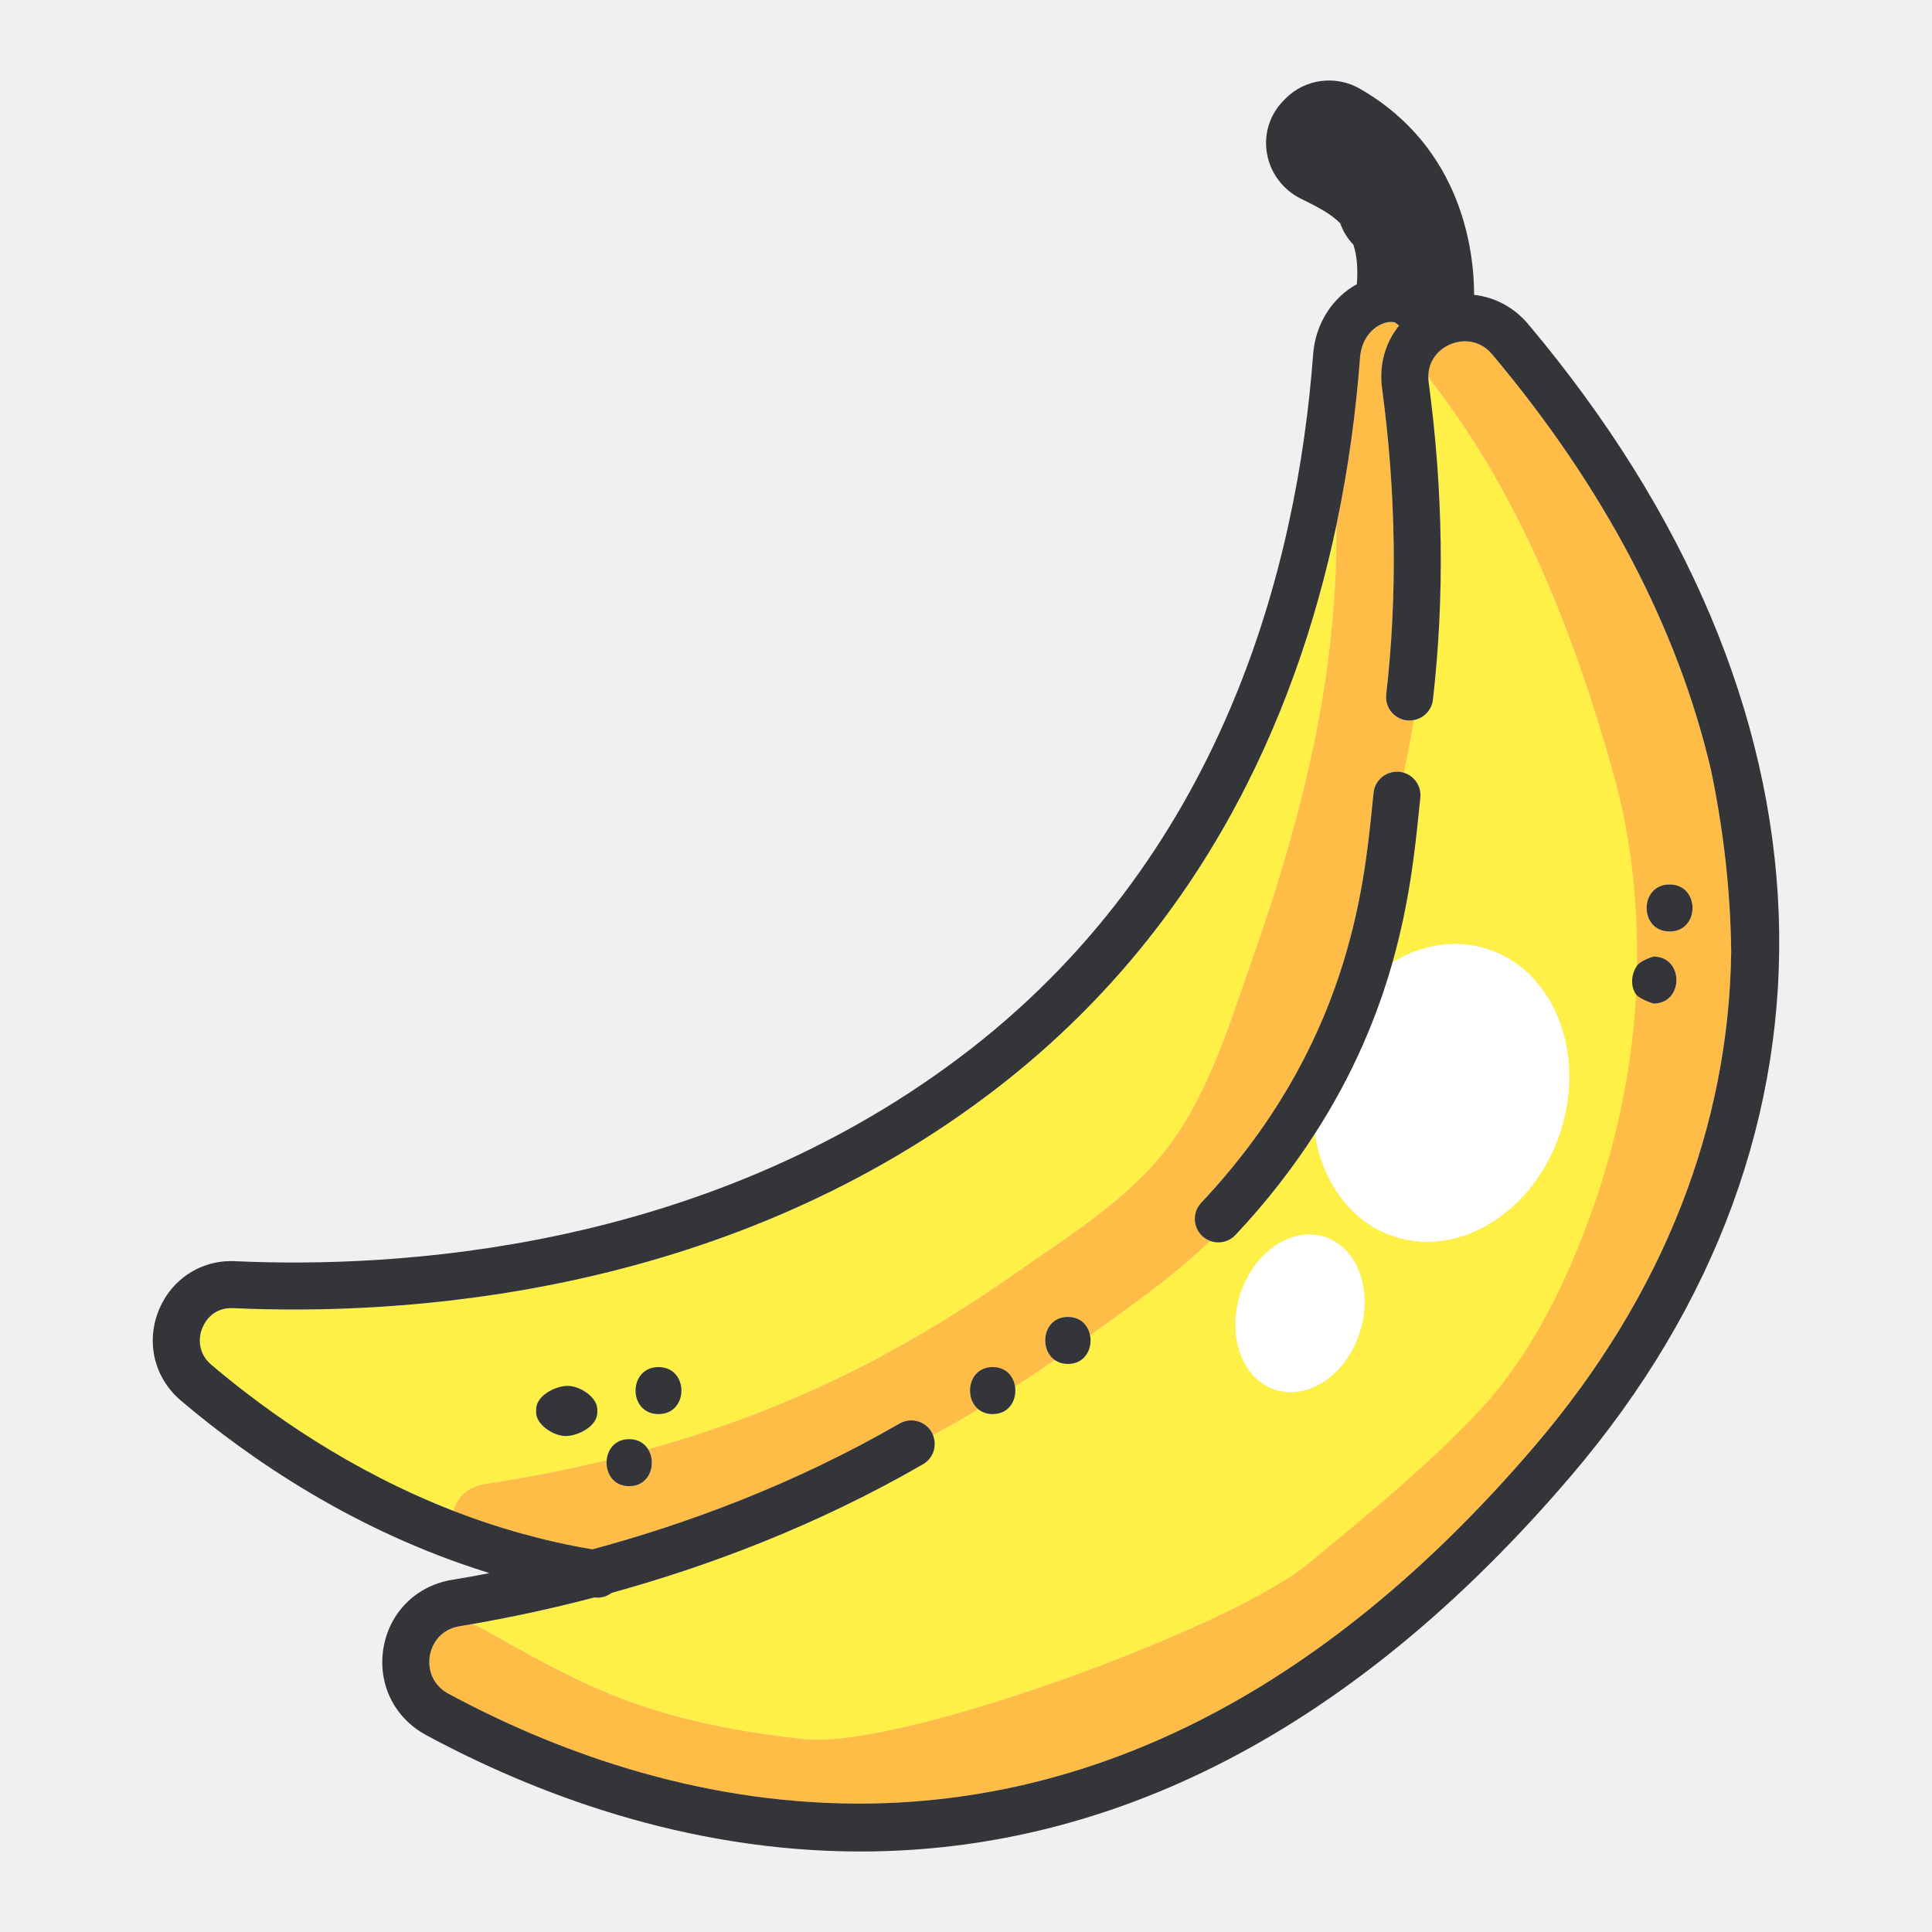
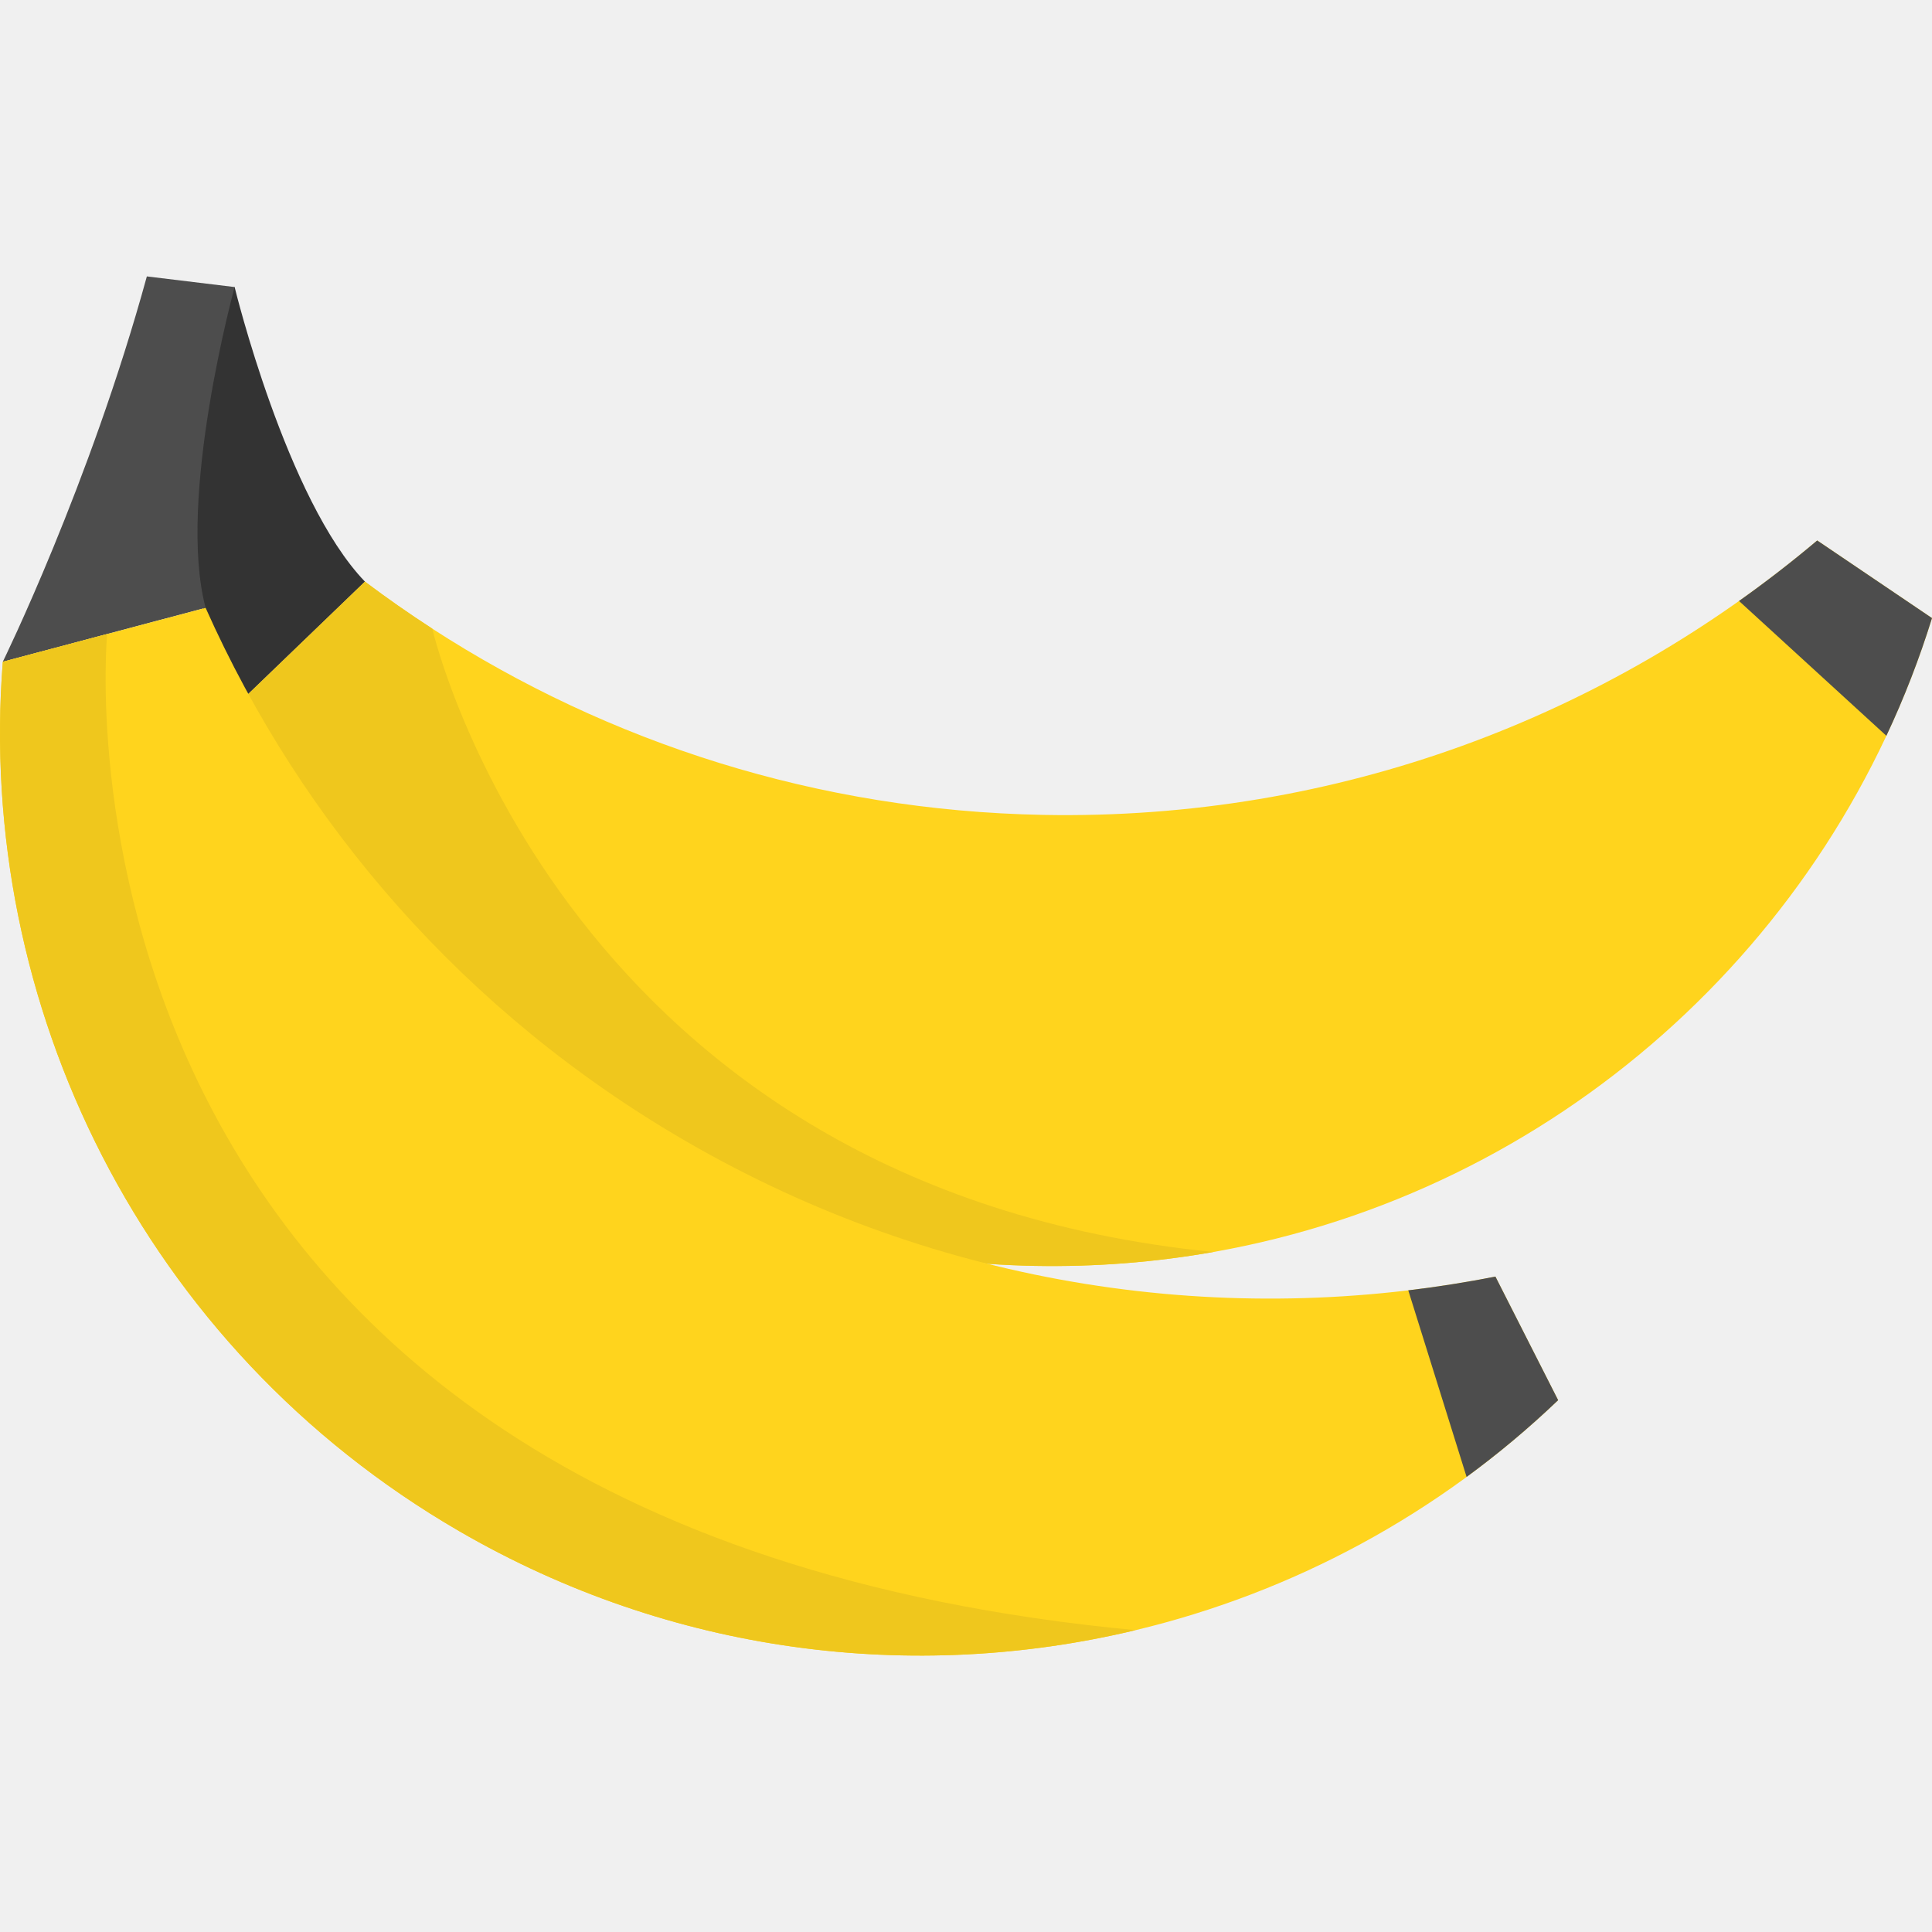
- <svg xmlns="http://www.w3.org/2000/svg" version="1.1" id="Layer_1" x="0px" y="0px" width="1200px" height="1200px" viewBox="0 0 1200 1200" enable-background="new 0 0 1200 1200" xml:space="preserve">
+ <svg xmlns="http://www.w3.org/2000/svg" version="1.1" id="Layer_1" x="0px" y="0px" viewBox="0 0 512.001 512.001" style="enable-background:new 0 0 512.001 512.001;" xml:space="preserve">
+   <path style="fill:#FFD41D;" d="M512.001,163.801c-26.799,86.454-100.239,152.049-190.442,167.993h-0.012  c-15.343,2.711-31.183,3.98-47.357,3.68c-4.176-0.081-8.318-0.265-12.436-0.554L74.449,300.633l-47.691-98.44l39.051-18.297  l30.906-29.764c5.791,4.361,11.744,8.514,17.847,12.471c46.711,30.225,102.155,48.222,161.89,49.353  c78.02,1.477,149.823-26.072,205.128-72.725L512.001,163.801z" />
+   <path style="fill:#333333;" d="M56.653,192.713c0,0-2.615-52.18-16.181-107.82l21.705-8.821c0,0,13.756,56.481,34.539,78.063" />
+   <path style="fill:#4D4D4D;" d="M0.742,175.376c0,0,23.036-46.893,38.176-102.126l23.258,2.821c0,0-15.381,56.061-7.684,85.016" />
+   <path style="fill:#EFC71D;" d="M321.547,331.793c-15.343,2.711-31.183,3.98-47.357,3.68c-4.176-0.081-8.318-0.265-12.436-0.554  L74.449,300.633l-47.691-98.44l39.051-18.297l30.906-29.764c5.791,4.361,11.744,8.514,17.847,12.471  C115.092,168.888,149.701,314.639,321.547,331.793z" />
+   <path style="fill:#FFD41D;" d="M412.926,371.063c-31.667,30.306-70.51,51.025-111.983,60.947  c-58.778,14.074-122.851,6.472-179.264-26.245C37.741,357.081-6.363,266.047,0.743,175.372l27.653-7.349l26.095-6.933  c25.553,57.301,68.734,107.38,127.165,141.274c67.499,39.143,143.651,49.906,214.646,35.947L412.926,371.063z" />
+   <path style="fill:#EFC71D;" d="M300.943,432.01c-58.778,14.074-122.851,6.472-179.264-26.245  C37.741,357.081-6.363,266.047,0.743,175.372l27.653-7.349c0,0-22.854,236.161,272.512,263.987H300.943z" />
  <g>
-     <g>
-       <path fill="#FFF048" d="M281.675,938.451c2.191-8.313,8.623-15.103,20.32-16.832c25.204-3.722,50.154-8.688,74.821-14.697    c0.632-6.74,5.258-13.032,13.977-13.032c5.624,0,9.528,2.634,11.784,6.294c44.646-12.507,88.141-28.905,129.766-49.926    c34.564-17.456,67.46-37.707,99.154-59.933c32.683-22.925,69.349-45.478,93.778-77.581    c25.754-33.841,38.894-78.321,52.915-118.021c13.387-37.896,25.135-76.428,34.185-115.602    c11.64-50.38,18.255-101.67,17.696-152.955c-25.223,119.763-84.689,255.154-217.191,354.512    C445.351,806.298,247.771,817.235,144.937,812.516c-13.261-0.635-18.143,9.465-19.369,12.567    c-2.527,6.451-2.364,15.772,5.697,22.604C166.871,877.873,218.027,913.726,281.675,938.451z M409,849.119    c19.001,0,19.001,29.197,0,29.197C390.001,878.316,390.001,849.119,409,849.119z M333.002,875.396    c0-8.184,11.091-14.243,18.999-14.597c7.888-0.354,19.001,6.96,19.001,14.597v1.947c0,8.186-11.089,14.242-19.001,14.597    c-7.883,0.353-18.999-6.962-18.999-14.597V875.396z" />
-       <path fill="#FFF048" d="M882.19,495.432l-0.824,7.996c-2.423,23.863-5.797,56.562-16.444,94.253    c18.221-10.939,39.208-14.552,59.017-8.156c40.95,13.228,61.238,63.923,45.31,113.236    c-15.926,49.312-62.033,78.563-102.986,65.339c-27.026-8.729-44.963-33.813-49.521-64.014    c-13.365,20.734-29.49,41.851-49.378,62.995c-2.876,3.056-6.757,4.595-10.639,4.595c-1.758,0-3.509-0.332-5.178-0.964    c-19.432,19.031-41.751,35.049-63.91,51.129c-3.509,2.546-7.064,4.992-10.586,7.506c1.603,8.201-2.969,17.825-13.758,17.825    c-3.312,0-6.007-0.94-8.155-2.429c-8.154,5.595-16.358,11.112-24.663,16.472c1.204,8.029-3.425,17.102-13.896,17.102    c-3.721,0-6.678-1.17-8.926-3.003c-9.244,5.569-18.646,10.907-28.154,16.076c2.683,6.638,0.196,14.395-6.187,18.078    c-66.797,38.577-134.414,63.631-193.439,79.896c-2.45,1.819-5.397,2.984-8.597,2.984c-0.675,0-1.366-0.061-2.056-0.157    c-27.797,7.3-53.443,12.654-75.972,16.559c1.866,0.616,3.754,1.389,5.653,2.446c61.051,33.896,99.198,57.846,200.493,69.008    c59.923,6.604,264.955-69.262,312.803-108.544c40.525-33.267,77.087-63.577,106.487-94.955    c31.227-33.335,52.417-75.354,68.227-117.856c17.501-47.062,27.956-94.292,30.45-141.914c-3.11-5.146-2.909-12.26,0.555-17.183    c0.453-39.293-4.555-78.87-15.727-118.868c-23.928-85.672-57.42-172.159-112.354-242.984c-1.067-1.376-1.858-2.8-2.657-4.221    c-0.012,1.17,0.008,2.359,0.178,3.625c9.072,67.455,9.967,133.837,2.658,197.312c-0.747,6.518-5.693,11.481-11.819,12.623    c-1.844,10.921-3.931,21.823-6.244,32.709C878.504,481.951,882.938,488.363,882.19,495.432z M844.516,827.729    c-8.461,26.198-31.91,42.077-52.373,35.469c-20.464-6.608-30.192-33.205-21.731-59.4c8.462-26.199,31.909-42.08,52.372-35.472    C843.248,774.935,852.977,801.53,844.516,827.729z" />
-       <path fill="#FFFFFF" d="M866.261,768.1c40.953,13.225,87.061-16.026,102.986-65.339c15.929-49.313-4.361-100.009-45.31-113.236    c-19.809-6.396-40.796-2.783-59.017,8.156c-9.189,32.529-23.934,68.788-48.179,106.405    C821.298,734.286,839.235,759.371,866.261,768.1z" />
-       <ellipse transform="matrix(-0.9516 -0.3073 0.3073 -0.9516 1325.105 1840.105)" fill="#FFFFFF" cx="807.428" cy="815.724" rx="38.936" ry="49.847" />
-       <path fill="#FFBC46" d="M778.188,594.724c-14.02,39.699-27.159,84.182-52.915,118.021c-24.43,32.104-61.094,54.656-93.778,77.581    c-31.694,22.226-64.588,42.477-99.152,59.933c-41.625,21.021-85.121,37.417-129.766,49.926    c5.298,8.579,1.385,22.902-11.786,22.902c-10.087,0-14.703-8.38-13.975-16.162c-24.667,6.008-49.619,10.975-74.821,14.695    c-11.697,1.73-18.131,8.521-20.32,16.834c26.635,10.345,55.489,18.669,86.288,23.873c57.978-15.666,124.811-40.053,190.753-78.144    c6.971-4.026,15.904-1.642,19.943,5.345c0.347,0.603,0.585,1.236,0.841,1.864c9.509-5.168,18.911-10.505,28.153-16.075    c-9.117-7.432-6.146-26.197,8.926-26.197c8.327,0,12.947,5.722,13.898,12.098c8.302-5.358,16.509-10.875,24.662-16.472    c-10.039-6.977-7.329-26.767,8.154-26.767c8.007,0,12.57,5.298,13.757,11.372c3.521-2.516,7.077-4.963,10.586-7.506    c22.161-16.082,44.48-32.101,63.912-51.131c-1.742-0.657-3.386-1.643-4.824-2.997c-5.877-5.525-6.156-14.764-0.637-20.637    c91.013-96.751,100.915-194.234,106.229-246.606l0.835-8.121c0.855-8.012,8.019-13.742,16.061-12.979    c0.944,0.102,1.858,0.305,2.74,0.572c2.312-10.886,4.399-21.788,6.242-32.709c-1.407,0.261-2.854,0.386-4.351,0.208    c-8.009-0.925-13.76-8.16-12.834-16.172c7.028-61.07,6.16-125.022-2.59-190.076c-1.963-14.613,2.012-28.392,10.565-38.976    c-0.862-0.777-1.803-1.414-2.756-2.038c-1.544-0.264-3.15-0.283-4.86,0.07c-7.34,1.556-15.674,9.055-16.626,21.858    c-2.407,32.228-6.957,67.419-14.675,104.056c0.561,51.284-6.055,102.574-17.696,152.955    C803.321,518.296,791.574,556.826,778.188,594.724z" />
-       <path fill="#FFBC46" d="M1002.19,480.884c11.174,39.998,15.068,79.576,14.615,118.87c2.314-3.294,10.198-5.619,10.198-5.619    c18.998,0,18.998,29.197,0,29.197c0,0-8.505-2.682-10.752-6.396c-2.494,47.623-12.392,94.852-29.896,141.912    c-15.809,42.503-36.72,84.523-67.946,117.857c-29.401,31.377-65.824,61.688-106.349,94.954    c-47.849,39.284-252.811,115.15-312.732,108.546c-101.297-11.164-139.408-35.114-200.46-69.01    c-1.899-1.055-3.77-1.828-5.636-2.445c-2.644,0.457-5.339,0.943-7.895,1.361c-11.597,1.904-17.093,10.708-18.371,18.314    c-1.283,7.677,1.063,17.89,11.513,23.523c62.373,33.675,151.674,68.287,254.95,68.294    c126.908,0.013,274.943-52.229,420.301-222.677c79.79-93.565,120.171-198.537,121.548-306.577    c-0.453-37.896-4.814-75.883-12.678-113.319c-20.516-87.15-65.793-174.408-135.76-257.542c-8.038-9.552-18.928-9.42-26.435-6.091    c-6.612,2.93-13.113,9.548-13.227,19.643c0.799,1.419,1.592,2.843,2.657,4.22C944.772,308.725,978.262,395.212,1002.19,480.884z     M1037.001,549.366c19,0,19,29.197,0,29.197S1018.001,549.366,1037.001,549.366z" />
-       <path fill="#343539" d="M112.386,869.961c43.144,36.569,108.036,81,189.971,106.585c0.516,0.188,1.008,0.421,1.539,0.579    c-8.091,1.555-15.919,2.969-23.282,4.177c-22.076,3.622-38.734,20.228-42.435,42.296c-3.715,22.16,6.661,43.374,26.43,54.048    c66.055,35.651,160.583,72.361,269.863,72.354c133.566-0.012,289.139-54.859,441.472-233.488    c181.255-212.542,171.245-479.899-26.765-715.184c-8.949-10.623-20.892-16.762-33.577-18.181    c-0.013-25.964-6.813-91.18-70.913-128.014c-15.065-8.668-34.074-6.171-46.207,6.067l-1.114,1.123    c-8.656,8.725-12.477,20.672-10.477,32.768c2.007,12.151,9.849,22.713,20.977,28.25l0.941,0.468    c9.329,4.635,17.531,8.733,23.58,14.821c0.016,0.031,0.03,0.062,0.05,0.094c0.13,0.341,0.235,0.621,0.429,1.117    c1.709,4.52,4.41,8.658,7.734,12.131c2.119,6.299,2.92,14.263,2.172,24.548c-15.096,8.25-25.738,24.502-27.151,43.415    c-9.819,131.551-56.001,314.214-220.264,437.387c-160.237,120.162-350.18,130.534-449.103,126.03    c-21.269-1.091-40.071,11.221-47.861,31.054C90.57,834.319,96.064,856.12,112.386,869.961z M125.564,825.083    c1.227-3.103,6.108-13.204,19.371-12.567c102.834,4.72,300.414-6.218,467.942-131.836    c132.499-99.358,191.969-234.749,217.189-354.512c7.719-36.637,12.269-71.828,14.676-104.056    c0.95-12.802,9.287-20.302,16.625-21.858c1.71-0.354,3.316-0.333,4.862-0.07c0.95,0.624,1.892,1.26,2.754,2.038    c-8.554,10.584-12.528,24.362-10.565,38.976c8.75,65.054,9.618,129.007,2.591,190.076c-0.928,8.012,4.825,15.248,12.833,16.172    c1.496,0.178,2.943,0.052,4.351-0.208c6.128-1.142,11.072-6.105,11.82-12.623c7.31-63.475,6.415-129.856-2.66-197.312    c-0.167-1.265-0.187-2.454-0.177-3.625c0.113-10.095,6.614-16.713,13.227-19.642c7.506-3.33,18.397-3.462,26.435,6.092    c69.966,83.132,115.242,170.391,135.76,257.541c7.863,37.437,12.225,75.423,12.678,113.32    c-1.379,108.037-41.758,213.011-121.548,306.575c-145.356,170.449-293.392,222.689-420.301,222.679    c-103.277-0.007-192.575-34.62-254.949-68.294c-10.449-5.634-12.793-15.847-11.51-23.523c1.278-7.606,6.778-16.41,18.375-18.314    c2.557-0.42,5.26-0.904,7.902-1.362c22.531-3.904,48.178-9.259,75.973-16.559c0.69,0.097,1.38,0.157,2.055,0.157    c3.201,0,6.146-1.165,8.599-2.984c59.025-16.265,126.641-41.316,193.438-79.896c6.384-3.684,8.868-11.44,6.187-18.078    c-0.256-0.628-0.491-1.262-0.843-1.866c-4.037-6.984-12.971-9.368-19.943-5.343c-65.94,38.091-132.773,62.479-190.751,78.144    c-30.799-5.205-59.652-13.529-86.288-23.873c-63.647-24.726-114.803-60.58-150.412-90.767    C123.199,840.855,123.038,831.531,125.564,825.083z" />
-       <path fill="#343539" d="M767.363,767.081c19.888-21.143,36.013-42.261,49.38-62.995c24.245-37.617,38.989-73.876,48.179-106.403    c10.646-37.691,14.021-70.391,16.444-94.254l0.824-7.996c0.748-7.069-3.686-13.481-10.237-15.485    c-0.882-0.269-1.796-0.471-2.74-0.572c-8.042-0.764-15.205,4.967-16.061,12.979l-0.835,8.121    c-5.314,52.371-15.217,149.854-106.231,246.604c-5.518,5.875-5.238,15.111,0.639,20.638c1.437,1.354,3.08,2.339,4.822,2.996    c1.669,0.632,3.42,0.967,5.178,0.967C760.608,771.679,764.487,770.139,767.363,767.081z" />
-       <path fill="#343539" d="M390.79,923.086c13.171,0,17.084-14.325,11.786-22.904c-2.258-3.658-6.16-6.294-11.786-6.294    c-8.717,0-13.345,6.294-13.975,13.034C376.087,914.706,380.703,923.086,390.79,923.086z" />
-       <path fill="#343539" d="M352.001,891.942c7.912-0.356,19.001-6.413,19.001-14.599v-1.945c0-7.639-11.113-14.951-19.001-14.599    c-7.908,0.355-18.999,6.415-18.999,14.599v1.945C333.002,884.98,344.118,892.295,352.001,891.942z" />
-       <path fill="#343539" d="M409,878.316c19.001,0,19.001-29.197,0-29.197C390.001,849.119,390.001,878.316,409,878.316z" />
-       <path fill="#343539" d="M1037.001,578.563c19,0,19-29.197,0-29.197S1018.001,578.563,1037.001,578.563z" />
-       <path fill="#343539" d="M1027.001,623.332c19,0,19-29.197,0-29.197c0,0-7.882,2.325-10.196,5.619    c-3.465,4.922-4.223,12.034-1.11,17.182C1017.943,620.65,1027.001,623.332,1027.001,623.332z" />
-       <path fill="#343539" d="M630.477,861.217c-0.951-6.376-5.571-12.098-13.898-12.098c-15.071,0-18.043,18.763-8.926,26.197    c2.248,1.83,5.207,3,8.926,3C627.051,878.316,631.68,869.247,630.477,861.217z" />
-       <path fill="#343539" d="M677.05,829.349c-1.187-6.072-5.75-11.37-13.757-11.37c-15.483,0-18.193,19.788-8.154,26.765    c2.146,1.49,4.844,2.429,8.154,2.429C674.083,847.175,678.653,837.55,677.05,829.349z" />
-     </g>
+     <path style="fill:#4D4D4D;" d="M396.302,338.305l16.624,32.752c-7.683,7.349-15.793,14.144-24.261,20.35l-15.459-49.456   C380.959,341.028,388.654,339.805,396.302,338.305z" />
+     <path style="fill:#4D4D4D;" d="M481.579,143.231l30.421,20.569c-3.334,10.74-7.372,21.158-12.09,31.194l-39.051-35.728   C467.989,154.214,474.911,148.861,481.579,143.231z" />
  </g>
+   <g>
+ </g>
+   <g>
+ </g>
+   <g>
+ </g>
+   <g>
+ </g>
+   <g>
+ </g>
+   <g>
+ </g>
+   <g>
+ </g>
+   <g>
+ </g>
+   <g>
+ </g>
+   <g>
+ </g>
+   <g>
+ </g>
+   <g>
+ </g>
+   <g>
+ </g>
+   <g>
+ </g>
+   <g>
+ </g>
</svg>
